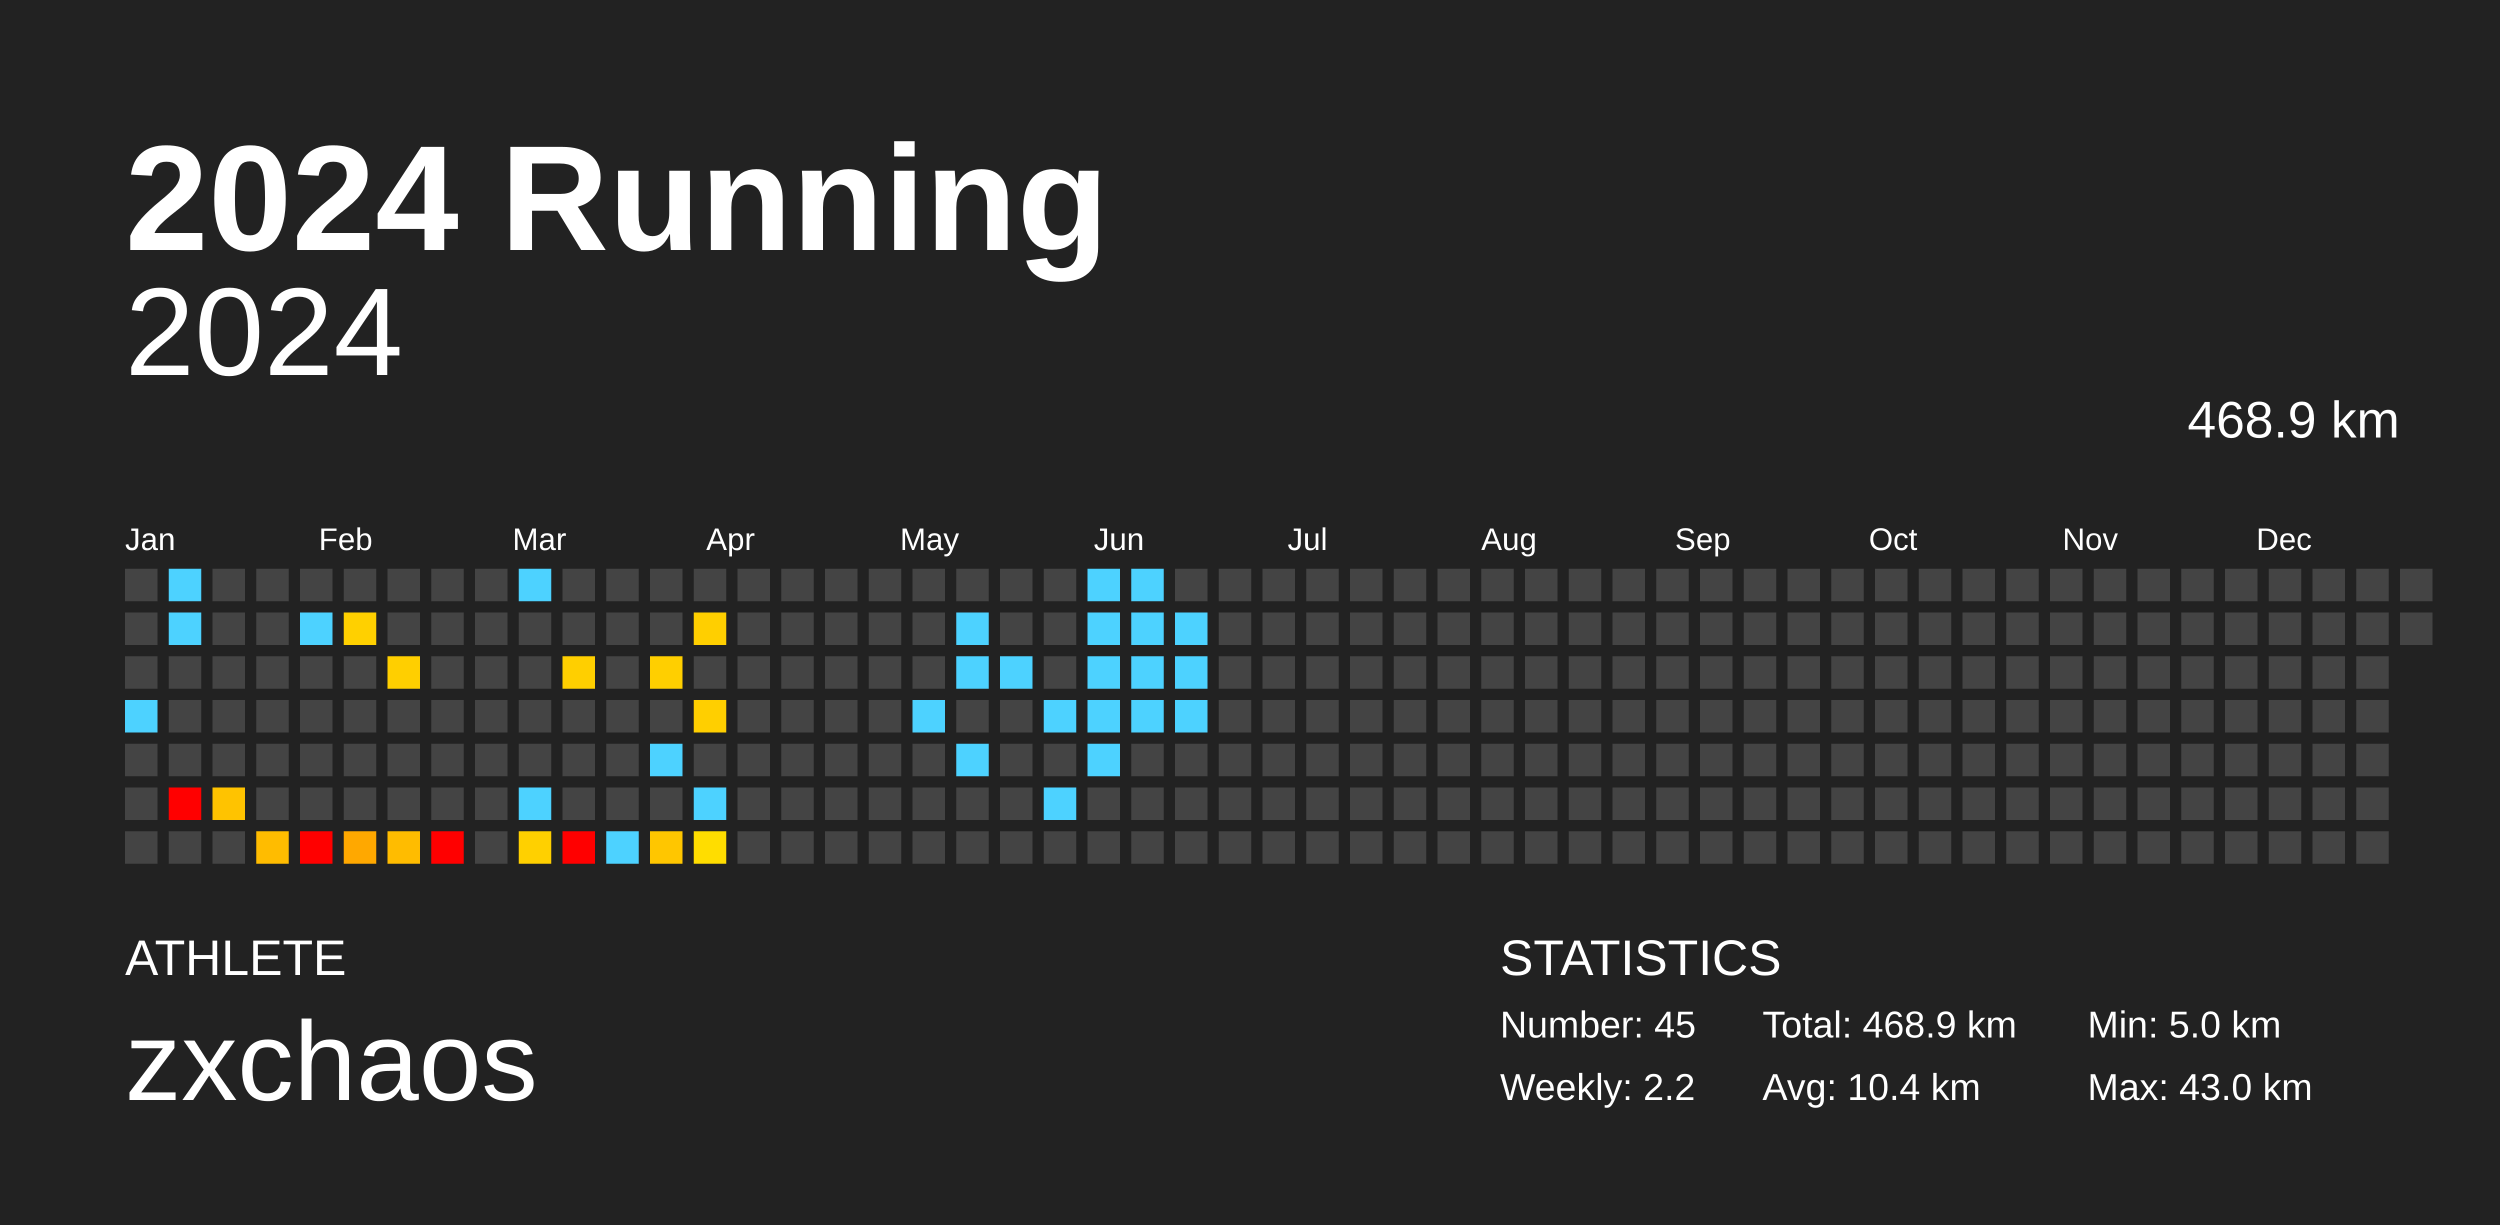
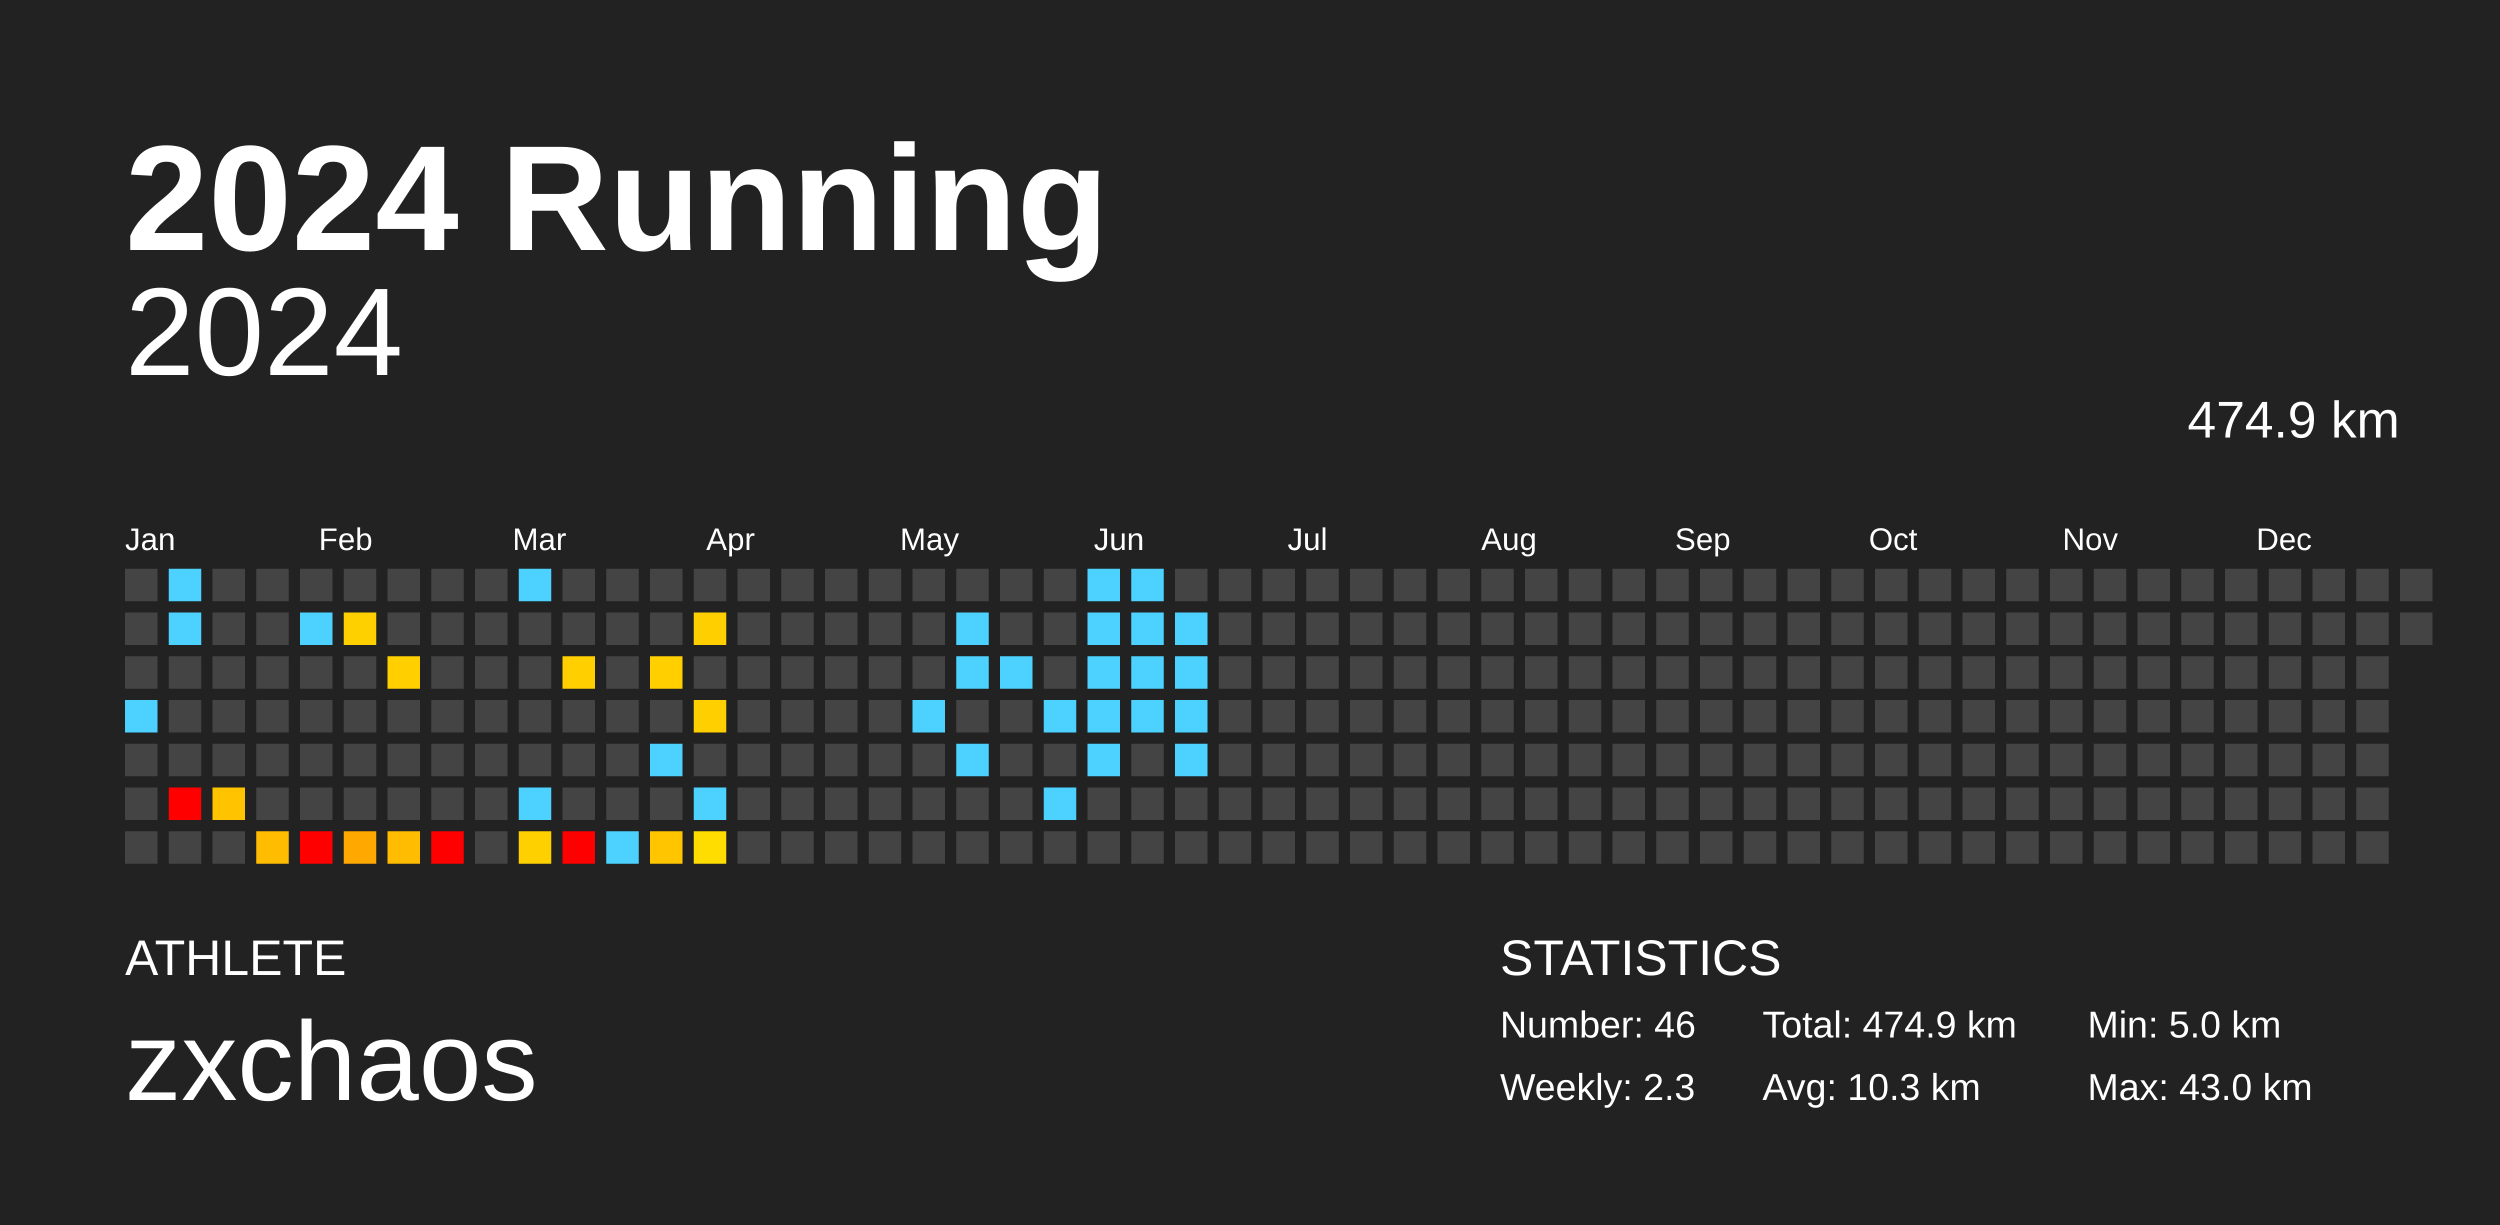
<svg xmlns="http://www.w3.org/2000/svg" baseProfile="full" height="98mm" version="1.1" viewBox="0,0,200,98" width="200mm">
  <defs />
  <rect fill="#222222" height="98" width="200" x="0" y="0" />
  <text fill="#FFFFFF" style="font-size:12px; font-family:Arial; font-weight:bold;" x="10" y="20">2024 Running</text>
  <text fill="#FFFFFF" style="font-size:4px; font-family:Arial" x="10" y="78">ATHLETE</text>
  <text fill="#FFFFFF" style="font-size:9px; font-family:Arial" x="10" y="88">zxchaos</text>
  <text fill="#FFFFFF" style="font-size:4px; font-family:Arial" x="120" y="78">STATISTICS</text>
-   <text fill="#FFFFFF" style="font-size:3px; font-family:Arial" x="120" y="83">Number: 45</text>
-   <text fill="#FFFFFF" style="font-size:3px; font-family:Arial" x="120" y="88">Weekly: 2.2</text>
-   <text fill="#FFFFFF" style="font-size:3px; font-family:Arial" x="141" y="83">Total: 468.9 km</text>
-   <text fill="#FFFFFF" style="font-size:3px; font-family:Arial" x="141" y="88">Avg: 10.4 km</text>
+   <text fill="#FFFFFF" style="font-size:3px; font-family:Arial" x="120" y="83">Number: 46</text>
+   <text fill="#FFFFFF" style="font-size:3px; font-family:Arial" x="120" y="88">Weekly: 2.3</text>
+   <text fill="#FFFFFF" style="font-size:3px; font-family:Arial" x="141" y="83">Total: 474.9 km</text>
+   <text fill="#FFFFFF" style="font-size:3px; font-family:Arial" x="141" y="88">Avg: 10.3 km</text>
  <text fill="#FFFFFF" style="font-size:3px; font-family:Arial" x="167" y="83">Min: 5.0 km</text>
  <text fill="#FFFFFF" style="font-size:3px; font-family:Arial" x="167" y="88">Max: 43.0 km</text>
  <text alignment-baseline="hanging" fill="#FFFFFF" style="font-size:10.0px; font-family:Arial;" x="10" y="30">2024</text>
-   <text alignment-baseline="hanging" fill="#FFFFFF" style="font-size:4.125px; font-family:Arial;" x="175" y="35">468.9 km</text>
+   <text alignment-baseline="hanging" fill="#FFFFFF" style="font-size:4.125px; font-family:Arial;" x="175" y="35">474.9 km</text>
  <text fill="#FFFFFF" style="font-size:2.5px; font-family:Arial" x="10.0" y="44">Jan</text>
  <text fill="#FFFFFF" style="font-size:2.5px; font-family:Arial" x="25.5" y="44">Feb</text>
  <text fill="#FFFFFF" style="font-size:2.5px; font-family:Arial" x="41.0" y="44">Mar</text>
  <text fill="#FFFFFF" style="font-size:2.5px; font-family:Arial" x="56.5" y="44">Apr</text>
  <text fill="#FFFFFF" style="font-size:2.5px; font-family:Arial" x="72.0" y="44">May</text>
  <text fill="#FFFFFF" style="font-size:2.5px; font-family:Arial" x="87.5" y="44">Jun</text>
  <text fill="#FFFFFF" style="font-size:2.5px; font-family:Arial" x="103.0" y="44">Jul</text>
  <text fill="#FFFFFF" style="font-size:2.5px; font-family:Arial" x="118.5" y="44">Aug</text>
  <text fill="#FFFFFF" style="font-size:2.5px; font-family:Arial" x="134.0" y="44">Sep</text>
  <text fill="#FFFFFF" style="font-size:2.5px; font-family:Arial" x="149.5" y="44">Oct</text>
  <text fill="#FFFFFF" style="font-size:2.5px; font-family:Arial" x="165.0" y="44">Nov</text>
  <text fill="#FFFFFF" style="font-size:2.5px; font-family:Arial" x="180.5" y="44">Dec</text>
  <rect fill="#444444" height="2.6" width="2.6" x="10.0" y="45.5" />
  <rect fill="#444444" height="2.6" width="2.6" x="10.0" y="49.0" />
  <rect fill="#444444" height="2.6" width="2.6" x="10.0" y="52.5" />
  <rect fill="#4dd2ff" height="2.6" width="2.6" x="10.0" y="56.0" />
  <rect fill="#444444" height="2.6" width="2.6" x="10.0" y="59.5" />
  <rect fill="#444444" height="2.6" width="2.6" x="10.0" y="63.0" />
  <rect fill="#444444" height="2.6" width="2.6" x="10.0" y="66.5" />
  <rect fill="#4dd2ff" height="2.6" width="2.6" x="13.5" y="45.5" />
  <rect fill="#4dd2ff" height="2.6" width="2.6" x="13.5" y="49.0" />
  <rect fill="#444444" height="2.6" width="2.6" x="13.5" y="52.5" />
  <rect fill="#444444" height="2.6" width="2.6" x="13.5" y="56.0" />
  <rect fill="#444444" height="2.6" width="2.6" x="13.5" y="59.5" />
  <rect fill="red" height="2.6" width="2.6" x="13.5" y="63.0" />
  <rect fill="#444444" height="2.6" width="2.6" x="13.5" y="66.5" />
  <rect fill="#444444" height="2.6" width="2.6" x="17.0" y="45.5" />
  <rect fill="#444444" height="2.6" width="2.6" x="17.0" y="49.0" />
  <rect fill="#444444" height="2.6" width="2.6" x="17.0" y="52.5" />
  <rect fill="#444444" height="2.6" width="2.6" x="17.0" y="56.0" />
  <rect fill="#444444" height="2.6" width="2.6" x="17.0" y="59.5" />
  <rect fill="#ffc300" height="2.6" width="2.6" x="17.0" y="63.0" />
  <rect fill="#444444" height="2.6" width="2.6" x="17.0" y="66.5" />
  <rect fill="#444444" height="2.6" width="2.6" x="20.5" y="45.5" />
  <rect fill="#444444" height="2.6" width="2.6" x="20.5" y="49.0" />
  <rect fill="#444444" height="2.6" width="2.6" x="20.5" y="52.5" />
  <rect fill="#444444" height="2.6" width="2.6" x="20.5" y="56.0" />
  <rect fill="#444444" height="2.6" width="2.6" x="20.5" y="59.5" />
  <rect fill="#444444" height="2.6" width="2.6" x="20.5" y="63.0" />
  <rect fill="#ffbc00" height="2.6" width="2.6" x="20.5" y="66.5" />
  <rect fill="#444444" height="2.6" width="2.6" x="24.0" y="45.5" />
  <rect fill="#4dd2ff" height="2.6" width="2.6" x="24.0" y="49.0" />
  <rect fill="#444444" height="2.6" width="2.6" x="24.0" y="52.5" />
  <rect fill="#444444" height="2.6" width="2.6" x="24.0" y="56.0" />
  <rect fill="#444444" height="2.6" width="2.6" x="24.0" y="59.5" />
  <rect fill="#444444" height="2.6" width="2.6" x="24.0" y="63.0" />
  <rect fill="red" height="2.6" width="2.6" x="24.0" y="66.5" />
  <rect fill="#444444" height="2.6" width="2.6" x="27.5" y="45.5" />
  <rect fill="#ffd000" height="2.6" width="2.6" x="27.5" y="49.0" />
  <rect fill="#444444" height="2.6" width="2.6" x="27.5" y="52.5" />
  <rect fill="#444444" height="2.6" width="2.6" x="27.5" y="56.0" />
  <rect fill="#444444" height="2.6" width="2.6" x="27.5" y="59.5" />
  <rect fill="#444444" height="2.6" width="2.6" x="27.5" y="63.0" />
  <rect fill="#ffa800" height="2.6" width="2.6" x="27.5" y="66.5" />
  <rect fill="#444444" height="2.6" width="2.6" x="31.0" y="45.5" />
  <rect fill="#444444" height="2.6" width="2.6" x="31.0" y="49.0" />
  <rect fill="#ffcf00" height="2.6" width="2.6" x="31.0" y="52.5" />
  <rect fill="#444444" height="2.6" width="2.6" x="31.0" y="56.0" />
  <rect fill="#444444" height="2.6" width="2.6" x="31.0" y="59.5" />
  <rect fill="#444444" height="2.6" width="2.6" x="31.0" y="63.0" />
  <rect fill="#ffbc00" height="2.6" width="2.6" x="31.0" y="66.5" />
  <rect fill="#444444" height="2.6" width="2.6" x="34.5" y="45.5" />
  <rect fill="#444444" height="2.6" width="2.6" x="34.5" y="49.0" />
  <rect fill="#444444" height="2.6" width="2.6" x="34.5" y="52.5" />
  <rect fill="#444444" height="2.6" width="2.6" x="34.5" y="56.0" />
  <rect fill="#444444" height="2.6" width="2.6" x="34.5" y="59.5" />
  <rect fill="#444444" height="2.6" width="2.6" x="34.5" y="63.0" />
  <rect fill="red" height="2.6" width="2.6" x="34.5" y="66.5" />
  <rect fill="#444444" height="2.6" width="2.6" x="38.0" y="45.5" />
  <rect fill="#444444" height="2.6" width="2.6" x="38.0" y="49.0" />
  <rect fill="#444444" height="2.6" width="2.6" x="38.0" y="52.5" />
  <rect fill="#444444" height="2.6" width="2.6" x="38.0" y="56.0" />
  <rect fill="#444444" height="2.6" width="2.6" x="38.0" y="59.5" />
  <rect fill="#444444" height="2.6" width="2.6" x="38.0" y="63.0" />
  <rect fill="#444444" height="2.6" width="2.6" x="38.0" y="66.5" />
  <rect fill="#4dd2ff" height="2.6" width="2.6" x="41.5" y="45.5" />
  <rect fill="#444444" height="2.6" width="2.6" x="41.5" y="49.0" />
  <rect fill="#444444" height="2.6" width="2.6" x="41.5" y="52.5" />
  <rect fill="#444444" height="2.6" width="2.6" x="41.5" y="56.0" />
  <rect fill="#444444" height="2.6" width="2.6" x="41.5" y="59.5" />
  <rect fill="#4dd2ff" height="2.6" width="2.6" x="41.5" y="63.0" />
  <rect fill="#ffd000" height="2.6" width="2.6" x="41.5" y="66.5" />
  <rect fill="#444444" height="2.6" width="2.6" x="45.0" y="45.5" />
  <rect fill="#444444" height="2.6" width="2.6" x="45.0" y="49.0" />
  <rect fill="#ffcf00" height="2.6" width="2.6" x="45.0" y="52.5" />
  <rect fill="#444444" height="2.6" width="2.6" x="45.0" y="56.0" />
  <rect fill="#444444" height="2.6" width="2.6" x="45.0" y="59.5" />
  <rect fill="#444444" height="2.6" width="2.6" x="45.0" y="63.0" />
  <rect fill="red" height="2.6" width="2.6" x="45.0" y="66.5" />
  <rect fill="#444444" height="2.6" width="2.6" x="48.5" y="45.5" />
  <rect fill="#444444" height="2.6" width="2.6" x="48.5" y="49.0" />
  <rect fill="#444444" height="2.6" width="2.6" x="48.5" y="52.5" />
  <rect fill="#444444" height="2.6" width="2.6" x="48.5" y="56.0" />
  <rect fill="#444444" height="2.6" width="2.6" x="48.5" y="59.5" />
  <rect fill="#444444" height="2.6" width="2.6" x="48.5" y="63.0" />
  <rect fill="#4dd2ff" height="2.6" width="2.6" x="48.5" y="66.5" />
  <rect fill="#444444" height="2.6" width="2.6" x="52.0" y="45.5" />
  <rect fill="#444444" height="2.6" width="2.6" x="52.0" y="49.0" />
  <rect fill="#ffcf00" height="2.6" width="2.6" x="52.0" y="52.5" />
  <rect fill="#444444" height="2.6" width="2.6" x="52.0" y="56.0" />
  <rect fill="#4dd2ff" height="2.6" width="2.6" x="52.0" y="59.5" />
  <rect fill="#444444" height="2.6" width="2.6" x="52.0" y="63.0" />
  <rect fill="#ffc600" height="2.6" width="2.6" x="52.0" y="66.5" />
  <rect fill="#444444" height="2.6" width="2.6" x="55.5" y="45.5" />
  <rect fill="#ffcf00" height="2.6" width="2.6" x="55.5" y="49.0" />
  <rect fill="#444444" height="2.6" width="2.6" x="55.5" y="52.5" />
  <rect fill="#ffcf00" height="2.6" width="2.6" x="55.5" y="56.0" />
  <rect fill="#444444" height="2.6" width="2.6" x="55.5" y="59.5" />
  <rect fill="#4dd2ff" height="2.6" width="2.6" x="55.5" y="63.0" />
  <rect fill="#ffdd00" height="2.6" width="2.6" x="55.5" y="66.5" />
  <rect fill="#444444" height="2.6" width="2.6" x="59.0" y="45.5" />
  <rect fill="#444444" height="2.6" width="2.6" x="59.0" y="49.0" />
  <rect fill="#444444" height="2.6" width="2.6" x="59.0" y="52.5" />
  <rect fill="#444444" height="2.6" width="2.6" x="59.0" y="56.0" />
  <rect fill="#444444" height="2.6" width="2.6" x="59.0" y="59.5" />
  <rect fill="#444444" height="2.6" width="2.6" x="59.0" y="63.0" />
  <rect fill="#444444" height="2.6" width="2.6" x="59.0" y="66.5" />
  <rect fill="#444444" height="2.6" width="2.6" x="62.5" y="45.5" />
  <rect fill="#444444" height="2.6" width="2.6" x="62.5" y="49.0" />
  <rect fill="#444444" height="2.6" width="2.6" x="62.5" y="52.5" />
  <rect fill="#444444" height="2.6" width="2.6" x="62.5" y="56.0" />
  <rect fill="#444444" height="2.6" width="2.6" x="62.5" y="59.5" />
  <rect fill="#444444" height="2.6" width="2.6" x="62.5" y="63.0" />
  <rect fill="#444444" height="2.6" width="2.6" x="62.5" y="66.5" />
  <rect fill="#444444" height="2.6" width="2.6" x="66.0" y="45.5" />
  <rect fill="#444444" height="2.6" width="2.6" x="66.0" y="49.0" />
  <rect fill="#444444" height="2.6" width="2.6" x="66.0" y="52.5" />
  <rect fill="#444444" height="2.6" width="2.6" x="66.0" y="56.0" />
  <rect fill="#444444" height="2.6" width="2.6" x="66.0" y="59.5" />
  <rect fill="#444444" height="2.6" width="2.6" x="66.0" y="63.0" />
  <rect fill="#444444" height="2.6" width="2.6" x="66.0" y="66.5" />
  <rect fill="#444444" height="2.6" width="2.6" x="69.5" y="45.5" />
  <rect fill="#444444" height="2.6" width="2.6" x="69.5" y="49.0" />
  <rect fill="#444444" height="2.6" width="2.6" x="69.5" y="52.5" />
  <rect fill="#444444" height="2.6" width="2.6" x="69.5" y="56.0" />
  <rect fill="#444444" height="2.6" width="2.6" x="69.5" y="59.5" />
  <rect fill="#444444" height="2.6" width="2.6" x="69.5" y="63.0" />
  <rect fill="#444444" height="2.6" width="2.6" x="69.5" y="66.5" />
  <rect fill="#444444" height="2.6" width="2.6" x="73.0" y="45.5" />
  <rect fill="#444444" height="2.6" width="2.6" x="73.0" y="49.0" />
  <rect fill="#444444" height="2.6" width="2.6" x="73.0" y="52.5" />
  <rect fill="#4dd2ff" height="2.6" width="2.6" x="73.0" y="56.0" />
  <rect fill="#444444" height="2.6" width="2.6" x="73.0" y="59.5" />
  <rect fill="#444444" height="2.6" width="2.6" x="73.0" y="63.0" />
  <rect fill="#444444" height="2.6" width="2.6" x="73.0" y="66.5" />
  <rect fill="#444444" height="2.6" width="2.6" x="76.5" y="45.5" />
  <rect fill="#4dd2ff" height="2.6" width="2.6" x="76.5" y="49.0" />
  <rect fill="#4dd2ff" height="2.6" width="2.6" x="76.5" y="52.5" />
  <rect fill="#444444" height="2.6" width="2.6" x="76.5" y="56.0" />
  <rect fill="#4dd2ff" height="2.6" width="2.6" x="76.5" y="59.5" />
  <rect fill="#444444" height="2.6" width="2.6" x="76.5" y="63.0" />
  <rect fill="#444444" height="2.6" width="2.6" x="76.5" y="66.5" />
  <rect fill="#444444" height="2.6" width="2.6" x="80.0" y="45.5" />
  <rect fill="#444444" height="2.6" width="2.6" x="80.0" y="49.0" />
  <rect fill="#4dd2ff" height="2.6" width="2.6" x="80.0" y="52.5" />
  <rect fill="#444444" height="2.6" width="2.6" x="80.0" y="56.0" />
  <rect fill="#444444" height="2.6" width="2.6" x="80.0" y="59.5" />
  <rect fill="#444444" height="2.6" width="2.6" x="80.0" y="63.0" />
  <rect fill="#444444" height="2.6" width="2.6" x="80.0" y="66.5" />
  <rect fill="#444444" height="2.6" width="2.6" x="83.5" y="45.5" />
  <rect fill="#444444" height="2.6" width="2.6" x="83.5" y="49.0" />
  <rect fill="#444444" height="2.6" width="2.6" x="83.5" y="52.5" />
  <rect fill="#4dd2ff" height="2.6" width="2.6" x="83.5" y="56.0" />
  <rect fill="#444444" height="2.6" width="2.6" x="83.5" y="59.5" />
  <rect fill="#4dd2ff" height="2.6" width="2.6" x="83.5" y="63.0" />
  <rect fill="#444444" height="2.6" width="2.6" x="83.5" y="66.5" />
  <rect fill="#4dd2ff" height="2.6" width="2.6" x="87.0" y="45.5" />
  <rect fill="#4dd2ff" height="2.6" width="2.6" x="87.0" y="49.0" />
  <rect fill="#4dd2ff" height="2.6" width="2.6" x="87.0" y="52.5" />
  <rect fill="#4dd2ff" height="2.6" width="2.6" x="87.0" y="56.0" />
  <rect fill="#4dd2ff" height="2.6" width="2.6" x="87.0" y="59.5" />
  <rect fill="#444444" height="2.6" width="2.6" x="87.0" y="63.0" />
  <rect fill="#444444" height="2.6" width="2.6" x="87.0" y="66.5" />
  <rect fill="#4dd2ff" height="2.6" width="2.6" x="90.5" y="45.5" />
  <rect fill="#4dd2ff" height="2.6" width="2.6" x="90.5" y="49.0" />
  <rect fill="#4dd2ff" height="2.6" width="2.6" x="90.5" y="52.5" />
  <rect fill="#4dd2ff" height="2.6" width="2.6" x="90.5" y="56.0" />
  <rect fill="#444444" height="2.6" width="2.6" x="90.5" y="59.5" />
  <rect fill="#444444" height="2.6" width="2.6" x="90.5" y="63.0" />
  <rect fill="#444444" height="2.6" width="2.6" x="90.5" y="66.5" />
  <rect fill="#444444" height="2.6" width="2.6" x="94.0" y="45.5" />
  <rect fill="#4dd2ff" height="2.6" width="2.6" x="94.0" y="49.0" />
  <rect fill="#4dd2ff" height="2.6" width="2.6" x="94.0" y="52.5" />
  <rect fill="#4dd2ff" height="2.6" width="2.6" x="94.0" y="56.0" />
-   <rect fill="#444444" height="2.6" width="2.6" x="94.0" y="59.5" />
+   <rect fill="#4dd2ff" height="2.6" width="2.6" x="94.0" y="59.5" />
  <rect fill="#444444" height="2.6" width="2.6" x="94.0" y="63.0" />
  <rect fill="#444444" height="2.6" width="2.6" x="94.0" y="66.5" />
  <rect fill="#444444" height="2.6" width="2.6" x="97.5" y="45.5" />
  <rect fill="#444444" height="2.6" width="2.6" x="97.5" y="49.0" />
  <rect fill="#444444" height="2.6" width="2.6" x="97.5" y="52.5" />
  <rect fill="#444444" height="2.6" width="2.6" x="97.5" y="56.0" />
  <rect fill="#444444" height="2.6" width="2.6" x="97.5" y="59.5" />
  <rect fill="#444444" height="2.6" width="2.6" x="97.5" y="63.0" />
  <rect fill="#444444" height="2.6" width="2.6" x="97.5" y="66.5" />
  <rect fill="#444444" height="2.6" width="2.6" x="101.0" y="45.5" />
  <rect fill="#444444" height="2.6" width="2.6" x="101.0" y="49.0" />
  <rect fill="#444444" height="2.6" width="2.6" x="101.0" y="52.5" />
  <rect fill="#444444" height="2.6" width="2.6" x="101.0" y="56.0" />
  <rect fill="#444444" height="2.6" width="2.6" x="101.0" y="59.5" />
  <rect fill="#444444" height="2.6" width="2.6" x="101.0" y="63.0" />
  <rect fill="#444444" height="2.6" width="2.6" x="101.0" y="66.5" />
  <rect fill="#444444" height="2.6" width="2.6" x="104.5" y="45.5" />
  <rect fill="#444444" height="2.6" width="2.6" x="104.5" y="49.0" />
  <rect fill="#444444" height="2.6" width="2.6" x="104.5" y="52.5" />
  <rect fill="#444444" height="2.6" width="2.6" x="104.5" y="56.0" />
  <rect fill="#444444" height="2.6" width="2.6" x="104.5" y="59.5" />
  <rect fill="#444444" height="2.6" width="2.6" x="104.5" y="63.0" />
  <rect fill="#444444" height="2.6" width="2.6" x="104.5" y="66.5" />
  <rect fill="#444444" height="2.6" width="2.6" x="108.0" y="45.5" />
  <rect fill="#444444" height="2.6" width="2.6" x="108.0" y="49.0" />
  <rect fill="#444444" height="2.6" width="2.6" x="108.0" y="52.5" />
  <rect fill="#444444" height="2.6" width="2.6" x="108.0" y="56.0" />
  <rect fill="#444444" height="2.6" width="2.6" x="108.0" y="59.5" />
  <rect fill="#444444" height="2.6" width="2.6" x="108.0" y="63.0" />
  <rect fill="#444444" height="2.6" width="2.6" x="108.0" y="66.5" />
  <rect fill="#444444" height="2.6" width="2.6" x="111.5" y="45.5" />
  <rect fill="#444444" height="2.6" width="2.6" x="111.5" y="49.0" />
  <rect fill="#444444" height="2.6" width="2.6" x="111.5" y="52.5" />
  <rect fill="#444444" height="2.6" width="2.6" x="111.5" y="56.0" />
  <rect fill="#444444" height="2.6" width="2.6" x="111.5" y="59.5" />
  <rect fill="#444444" height="2.6" width="2.6" x="111.5" y="63.0" />
  <rect fill="#444444" height="2.6" width="2.6" x="111.5" y="66.5" />
  <rect fill="#444444" height="2.6" width="2.6" x="115.0" y="45.5" />
  <rect fill="#444444" height="2.6" width="2.6" x="115.0" y="49.0" />
  <rect fill="#444444" height="2.6" width="2.6" x="115.0" y="52.5" />
  <rect fill="#444444" height="2.6" width="2.6" x="115.0" y="56.0" />
  <rect fill="#444444" height="2.6" width="2.6" x="115.0" y="59.5" />
  <rect fill="#444444" height="2.6" width="2.6" x="115.0" y="63.0" />
  <rect fill="#444444" height="2.6" width="2.6" x="115.0" y="66.5" />
  <rect fill="#444444" height="2.6" width="2.6" x="118.5" y="45.5" />
  <rect fill="#444444" height="2.6" width="2.6" x="118.5" y="49.0" />
  <rect fill="#444444" height="2.6" width="2.6" x="118.5" y="52.5" />
  <rect fill="#444444" height="2.6" width="2.6" x="118.5" y="56.0" />
  <rect fill="#444444" height="2.6" width="2.6" x="118.5" y="59.5" />
  <rect fill="#444444" height="2.6" width="2.6" x="118.5" y="63.0" />
  <rect fill="#444444" height="2.6" width="2.6" x="118.5" y="66.5" />
  <rect fill="#444444" height="2.6" width="2.6" x="122.0" y="45.5" />
  <rect fill="#444444" height="2.6" width="2.6" x="122.0" y="49.0" />
  <rect fill="#444444" height="2.6" width="2.6" x="122.0" y="52.5" />
  <rect fill="#444444" height="2.6" width="2.6" x="122.0" y="56.0" />
  <rect fill="#444444" height="2.6" width="2.6" x="122.0" y="59.5" />
  <rect fill="#444444" height="2.6" width="2.6" x="122.0" y="63.0" />
  <rect fill="#444444" height="2.6" width="2.6" x="122.0" y="66.5" />
  <rect fill="#444444" height="2.6" width="2.6" x="125.5" y="45.5" />
  <rect fill="#444444" height="2.6" width="2.6" x="125.5" y="49.0" />
  <rect fill="#444444" height="2.6" width="2.6" x="125.5" y="52.5" />
  <rect fill="#444444" height="2.6" width="2.6" x="125.5" y="56.0" />
  <rect fill="#444444" height="2.6" width="2.6" x="125.5" y="59.5" />
  <rect fill="#444444" height="2.6" width="2.6" x="125.5" y="63.0" />
  <rect fill="#444444" height="2.6" width="2.6" x="125.5" y="66.5" />
  <rect fill="#444444" height="2.6" width="2.6" x="129.0" y="45.5" />
  <rect fill="#444444" height="2.6" width="2.6" x="129.0" y="49.0" />
  <rect fill="#444444" height="2.6" width="2.6" x="129.0" y="52.5" />
  <rect fill="#444444" height="2.6" width="2.6" x="129.0" y="56.0" />
  <rect fill="#444444" height="2.6" width="2.6" x="129.0" y="59.5" />
  <rect fill="#444444" height="2.6" width="2.6" x="129.0" y="63.0" />
  <rect fill="#444444" height="2.6" width="2.6" x="129.0" y="66.5" />
  <rect fill="#444444" height="2.6" width="2.6" x="132.5" y="45.5" />
  <rect fill="#444444" height="2.6" width="2.6" x="132.5" y="49.0" />
  <rect fill="#444444" height="2.6" width="2.6" x="132.5" y="52.5" />
  <rect fill="#444444" height="2.6" width="2.6" x="132.5" y="56.0" />
  <rect fill="#444444" height="2.6" width="2.6" x="132.5" y="59.5" />
  <rect fill="#444444" height="2.6" width="2.6" x="132.5" y="63.0" />
  <rect fill="#444444" height="2.6" width="2.6" x="132.5" y="66.5" />
  <rect fill="#444444" height="2.6" width="2.6" x="136.0" y="45.5" />
  <rect fill="#444444" height="2.6" width="2.6" x="136.0" y="49.0" />
  <rect fill="#444444" height="2.6" width="2.6" x="136.0" y="52.5" />
  <rect fill="#444444" height="2.6" width="2.6" x="136.0" y="56.0" />
  <rect fill="#444444" height="2.6" width="2.6" x="136.0" y="59.5" />
  <rect fill="#444444" height="2.6" width="2.6" x="136.0" y="63.0" />
  <rect fill="#444444" height="2.6" width="2.6" x="136.0" y="66.5" />
  <rect fill="#444444" height="2.6" width="2.6" x="139.5" y="45.5" />
  <rect fill="#444444" height="2.6" width="2.6" x="139.5" y="49.0" />
  <rect fill="#444444" height="2.6" width="2.6" x="139.5" y="52.5" />
  <rect fill="#444444" height="2.6" width="2.6" x="139.5" y="56.0" />
  <rect fill="#444444" height="2.6" width="2.6" x="139.5" y="59.5" />
  <rect fill="#444444" height="2.6" width="2.6" x="139.5" y="63.0" />
  <rect fill="#444444" height="2.6" width="2.6" x="139.5" y="66.5" />
  <rect fill="#444444" height="2.6" width="2.6" x="143.0" y="45.5" />
  <rect fill="#444444" height="2.6" width="2.6" x="143.0" y="49.0" />
  <rect fill="#444444" height="2.6" width="2.6" x="143.0" y="52.5" />
  <rect fill="#444444" height="2.6" width="2.6" x="143.0" y="56.0" />
  <rect fill="#444444" height="2.6" width="2.6" x="143.0" y="59.5" />
  <rect fill="#444444" height="2.6" width="2.6" x="143.0" y="63.0" />
  <rect fill="#444444" height="2.6" width="2.6" x="143.0" y="66.5" />
  <rect fill="#444444" height="2.6" width="2.6" x="146.5" y="45.5" />
  <rect fill="#444444" height="2.6" width="2.6" x="146.5" y="49.0" />
  <rect fill="#444444" height="2.6" width="2.6" x="146.5" y="52.5" />
  <rect fill="#444444" height="2.6" width="2.6" x="146.5" y="56.0" />
  <rect fill="#444444" height="2.6" width="2.6" x="146.5" y="59.5" />
  <rect fill="#444444" height="2.6" width="2.6" x="146.5" y="63.0" />
  <rect fill="#444444" height="2.6" width="2.6" x="146.5" y="66.5" />
  <rect fill="#444444" height="2.6" width="2.6" x="150.0" y="45.5" />
  <rect fill="#444444" height="2.6" width="2.6" x="150.0" y="49.0" />
  <rect fill="#444444" height="2.6" width="2.6" x="150.0" y="52.5" />
  <rect fill="#444444" height="2.6" width="2.6" x="150.0" y="56.0" />
  <rect fill="#444444" height="2.6" width="2.6" x="150.0" y="59.5" />
  <rect fill="#444444" height="2.6" width="2.6" x="150.0" y="63.0" />
  <rect fill="#444444" height="2.6" width="2.6" x="150.0" y="66.5" />
  <rect fill="#444444" height="2.6" width="2.6" x="153.5" y="45.5" />
  <rect fill="#444444" height="2.6" width="2.6" x="153.5" y="49.0" />
  <rect fill="#444444" height="2.6" width="2.6" x="153.5" y="52.5" />
  <rect fill="#444444" height="2.6" width="2.6" x="153.5" y="56.0" />
  <rect fill="#444444" height="2.6" width="2.6" x="153.5" y="59.5" />
  <rect fill="#444444" height="2.6" width="2.6" x="153.5" y="63.0" />
  <rect fill="#444444" height="2.6" width="2.6" x="153.5" y="66.5" />
  <rect fill="#444444" height="2.6" width="2.6" x="157.0" y="45.5" />
  <rect fill="#444444" height="2.6" width="2.6" x="157.0" y="49.0" />
  <rect fill="#444444" height="2.6" width="2.6" x="157.0" y="52.5" />
  <rect fill="#444444" height="2.6" width="2.6" x="157.0" y="56.0" />
  <rect fill="#444444" height="2.6" width="2.6" x="157.0" y="59.5" />
  <rect fill="#444444" height="2.6" width="2.6" x="157.0" y="63.0" />
  <rect fill="#444444" height="2.6" width="2.6" x="157.0" y="66.5" />
  <rect fill="#444444" height="2.6" width="2.6" x="160.5" y="45.5" />
  <rect fill="#444444" height="2.6" width="2.6" x="160.5" y="49.0" />
  <rect fill="#444444" height="2.6" width="2.6" x="160.5" y="52.5" />
  <rect fill="#444444" height="2.6" width="2.6" x="160.5" y="56.0" />
  <rect fill="#444444" height="2.6" width="2.6" x="160.5" y="59.5" />
  <rect fill="#444444" height="2.6" width="2.6" x="160.5" y="63.0" />
  <rect fill="#444444" height="2.6" width="2.6" x="160.5" y="66.5" />
  <rect fill="#444444" height="2.6" width="2.6" x="164.0" y="45.5" />
  <rect fill="#444444" height="2.6" width="2.6" x="164.0" y="49.0" />
  <rect fill="#444444" height="2.6" width="2.6" x="164.0" y="52.5" />
  <rect fill="#444444" height="2.6" width="2.6" x="164.0" y="56.0" />
  <rect fill="#444444" height="2.6" width="2.6" x="164.0" y="59.5" />
  <rect fill="#444444" height="2.6" width="2.6" x="164.0" y="63.0" />
  <rect fill="#444444" height="2.6" width="2.6" x="164.0" y="66.5" />
  <rect fill="#444444" height="2.6" width="2.6" x="167.5" y="45.5" />
  <rect fill="#444444" height="2.6" width="2.6" x="167.5" y="49.0" />
  <rect fill="#444444" height="2.6" width="2.6" x="167.5" y="52.5" />
  <rect fill="#444444" height="2.6" width="2.6" x="167.5" y="56.0" />
  <rect fill="#444444" height="2.6" width="2.6" x="167.5" y="59.5" />
  <rect fill="#444444" height="2.6" width="2.6" x="167.5" y="63.0" />
  <rect fill="#444444" height="2.6" width="2.6" x="167.5" y="66.5" />
  <rect fill="#444444" height="2.6" width="2.6" x="171.0" y="45.5" />
  <rect fill="#444444" height="2.6" width="2.6" x="171.0" y="49.0" />
  <rect fill="#444444" height="2.6" width="2.6" x="171.0" y="52.5" />
  <rect fill="#444444" height="2.6" width="2.6" x="171.0" y="56.0" />
  <rect fill="#444444" height="2.6" width="2.6" x="171.0" y="59.5" />
  <rect fill="#444444" height="2.6" width="2.6" x="171.0" y="63.0" />
  <rect fill="#444444" height="2.6" width="2.6" x="171.0" y="66.5" />
  <rect fill="#444444" height="2.6" width="2.6" x="174.5" y="45.5" />
  <rect fill="#444444" height="2.6" width="2.6" x="174.5" y="49.0" />
  <rect fill="#444444" height="2.6" width="2.6" x="174.5" y="52.5" />
  <rect fill="#444444" height="2.6" width="2.6" x="174.5" y="56.0" />
  <rect fill="#444444" height="2.6" width="2.6" x="174.5" y="59.5" />
  <rect fill="#444444" height="2.6" width="2.6" x="174.5" y="63.0" />
  <rect fill="#444444" height="2.6" width="2.6" x="174.5" y="66.5" />
  <rect fill="#444444" height="2.6" width="2.6" x="178.0" y="45.5" />
  <rect fill="#444444" height="2.6" width="2.6" x="178.0" y="49.0" />
  <rect fill="#444444" height="2.6" width="2.6" x="178.0" y="52.5" />
  <rect fill="#444444" height="2.6" width="2.6" x="178.0" y="56.0" />
  <rect fill="#444444" height="2.6" width="2.6" x="178.0" y="59.5" />
  <rect fill="#444444" height="2.6" width="2.6" x="178.0" y="63.0" />
  <rect fill="#444444" height="2.6" width="2.6" x="178.0" y="66.5" />
  <rect fill="#444444" height="2.6" width="2.6" x="181.5" y="45.5" />
  <rect fill="#444444" height="2.6" width="2.6" x="181.5" y="49.0" />
  <rect fill="#444444" height="2.6" width="2.6" x="181.5" y="52.5" />
  <rect fill="#444444" height="2.6" width="2.6" x="181.5" y="56.0" />
  <rect fill="#444444" height="2.6" width="2.6" x="181.5" y="59.5" />
  <rect fill="#444444" height="2.6" width="2.6" x="181.5" y="63.0" />
  <rect fill="#444444" height="2.6" width="2.6" x="181.5" y="66.5" />
  <rect fill="#444444" height="2.6" width="2.6" x="185.0" y="45.5" />
  <rect fill="#444444" height="2.6" width="2.6" x="185.0" y="49.0" />
  <rect fill="#444444" height="2.6" width="2.6" x="185.0" y="52.5" />
  <rect fill="#444444" height="2.6" width="2.6" x="185.0" y="56.0" />
  <rect fill="#444444" height="2.6" width="2.6" x="185.0" y="59.5" />
  <rect fill="#444444" height="2.6" width="2.6" x="185.0" y="63.0" />
  <rect fill="#444444" height="2.6" width="2.6" x="185.0" y="66.5" />
  <rect fill="#444444" height="2.6" width="2.6" x="188.5" y="45.5" />
  <rect fill="#444444" height="2.6" width="2.6" x="188.5" y="49.0" />
  <rect fill="#444444" height="2.6" width="2.6" x="188.5" y="52.5" />
  <rect fill="#444444" height="2.6" width="2.6" x="188.5" y="56.0" />
  <rect fill="#444444" height="2.6" width="2.6" x="188.5" y="59.5" />
  <rect fill="#444444" height="2.6" width="2.6" x="188.5" y="63.0" />
  <rect fill="#444444" height="2.6" width="2.6" x="188.5" y="66.5" />
  <rect fill="#444444" height="2.6" width="2.6" x="192.0" y="45.5" />
  <rect fill="#444444" height="2.6" width="2.6" x="192.0" y="49.0" />
</svg>
